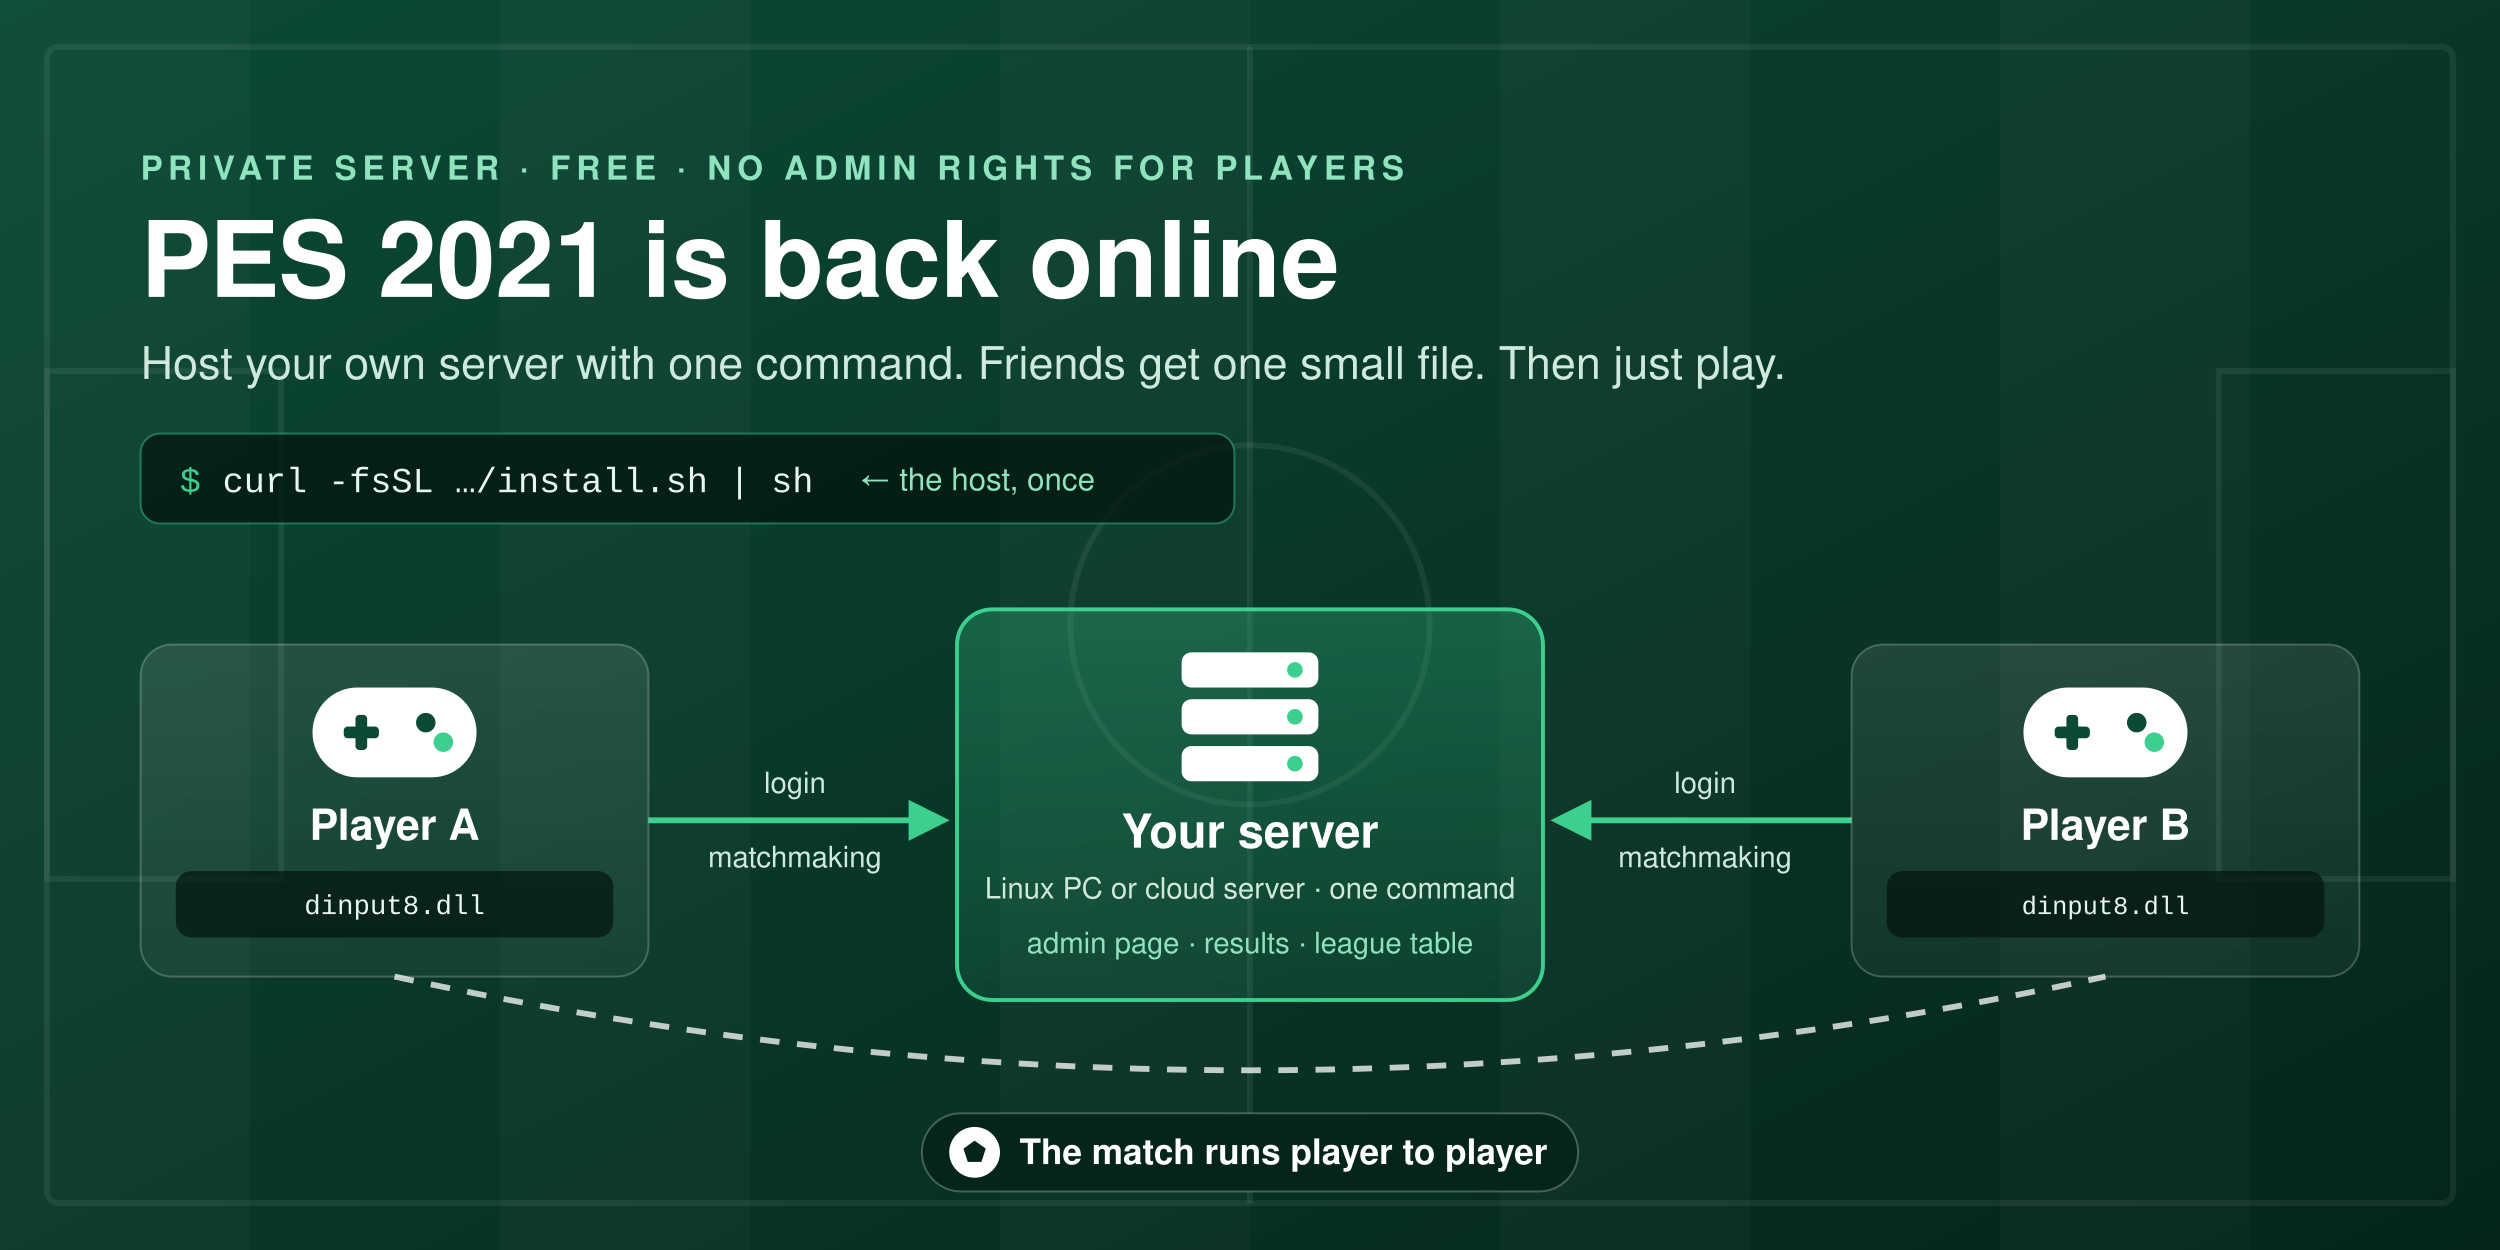
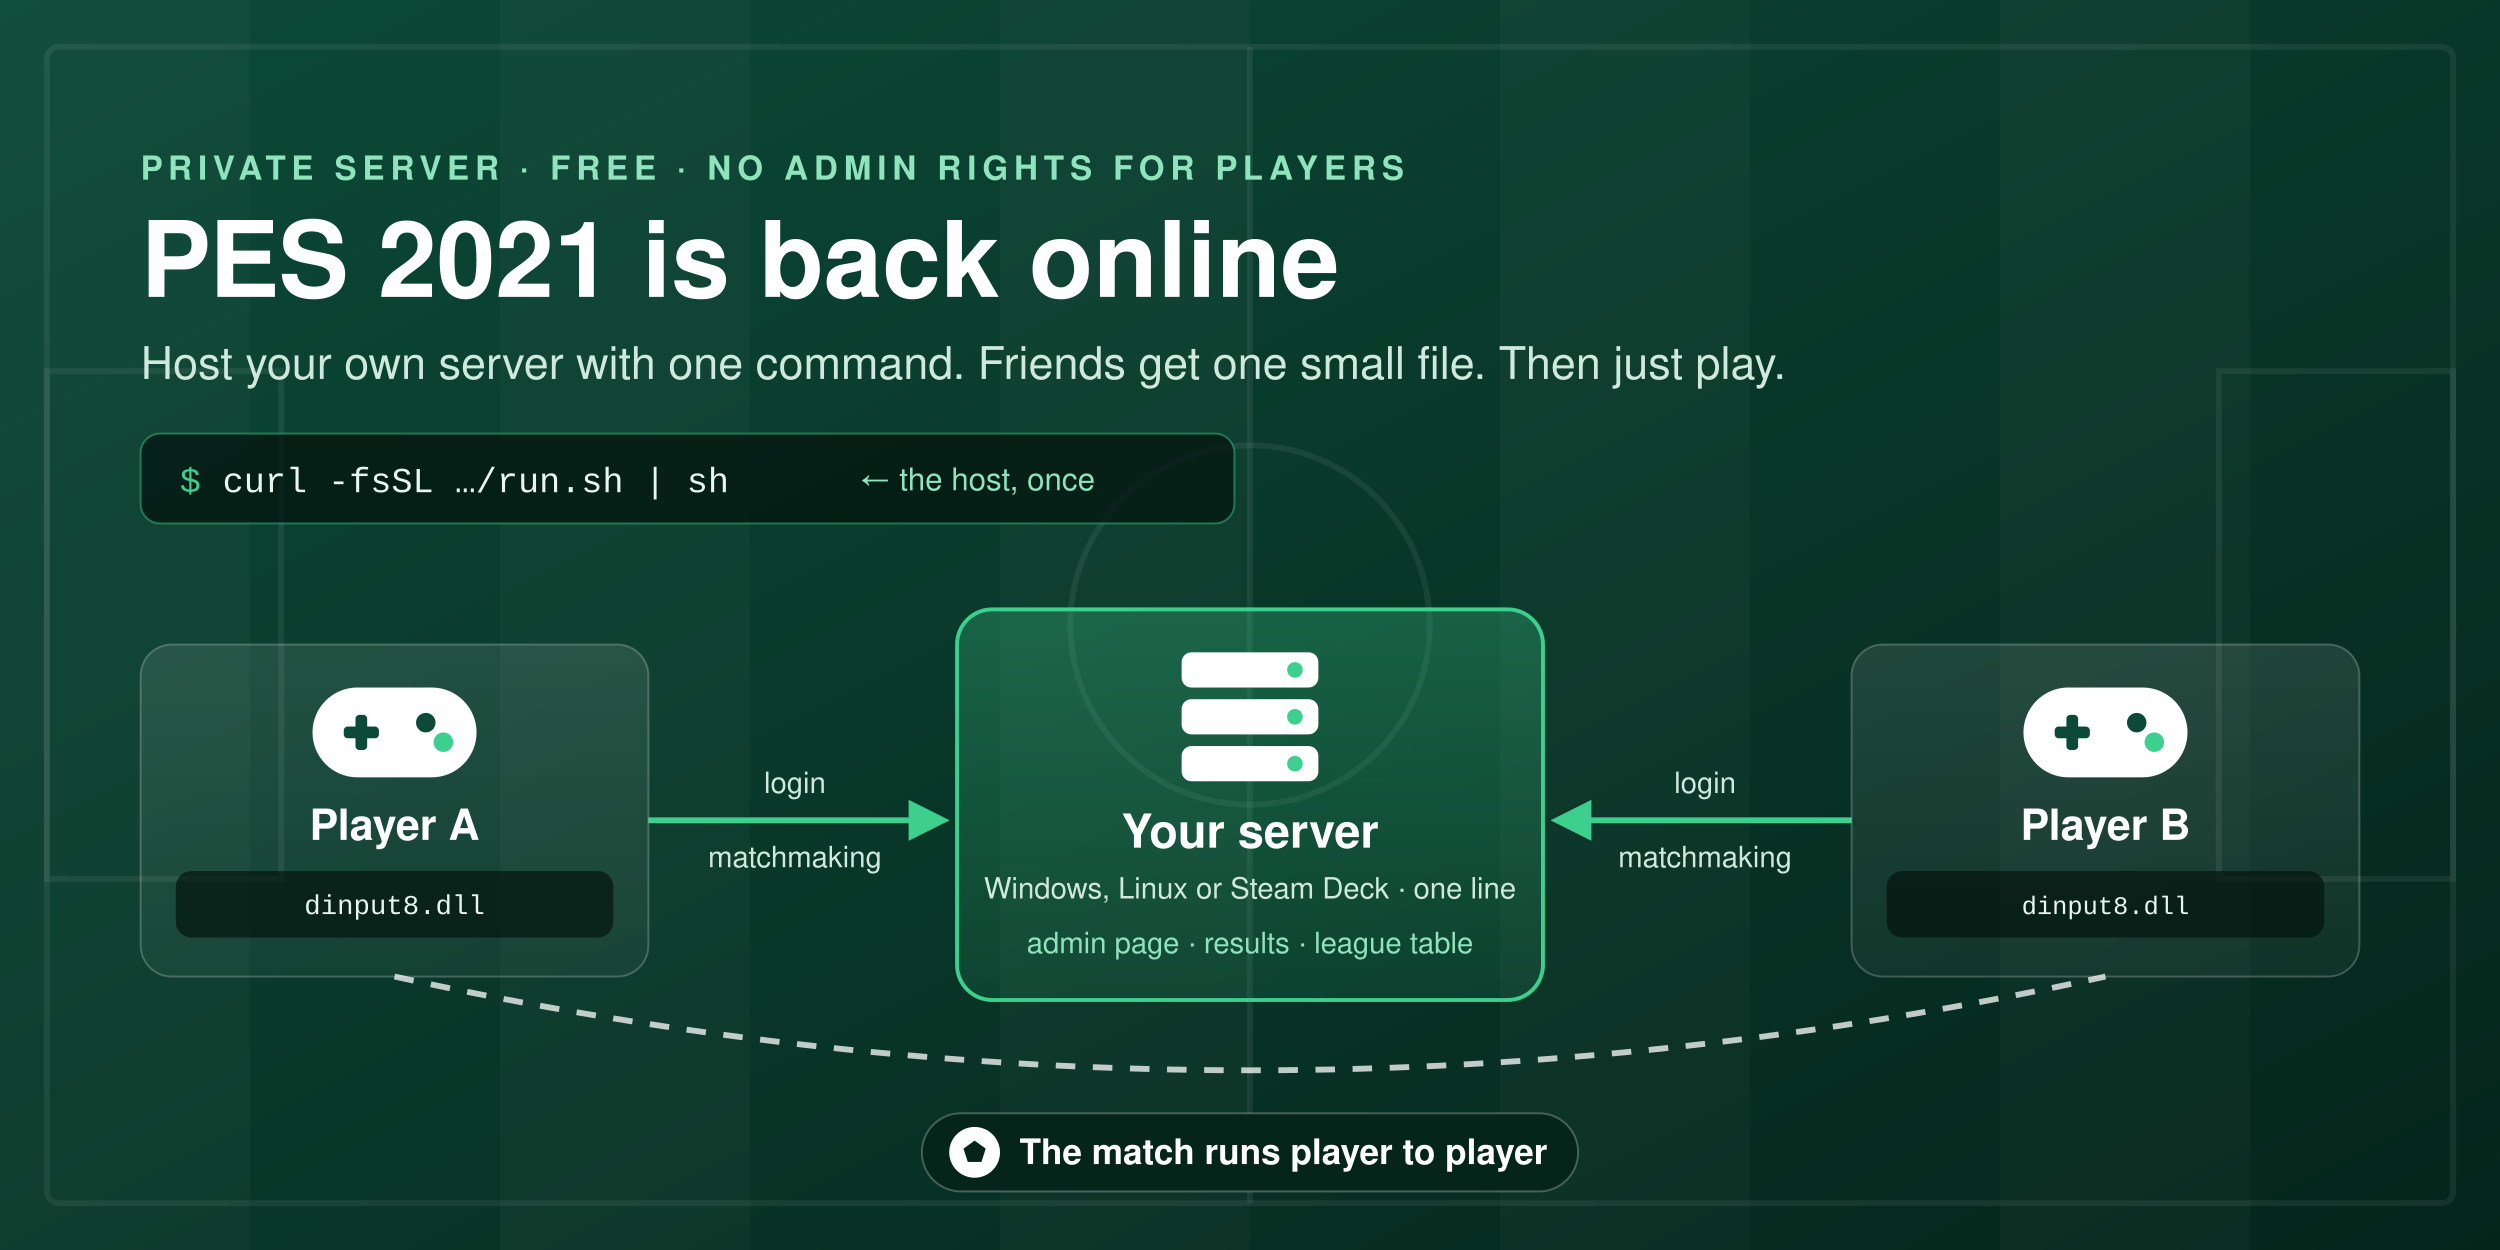
<svg xmlns="http://www.w3.org/2000/svg" viewBox="0 0 1280 640" width="1280" height="640" role="img" aria-label="PES 2021 private server: the host runs one command, friends join with one line, and the match runs player to player">
  <defs>
    <linearGradient id="bg" x1="0" y1="0" x2="1" y2="1">
      <stop offset="0" stop-color="#0c4a37" />
      <stop offset="1" stop-color="#05251b" />
    </linearGradient>
    <linearGradient id="card" x1="0" y1="0" x2="0" y2="1">
      <stop offset="0" stop-color="#ffffff" stop-opacity="0.10" />
      <stop offset="1" stop-color="#ffffff" stop-opacity="0.04" />
    </linearGradient>
    <linearGradient id="srv" x1="0" y1="0" x2="0" y2="1">
      <stop offset="0" stop-color="#3ccf8e" stop-opacity="0.28" />
      <stop offset="1" stop-color="#3ccf8e" stop-opacity="0.10" />
    </linearGradient>
    <marker id="arrow" viewBox="0 0 10 10" refX="8" refY="5" markerWidth="7" markerHeight="7" orient="auto-start-reverse">
      <path d="M0,0 L10,5 L0,10 z" fill="#3ccf8e" />
    </marker>
    <style>
      .sans { font-family: "Segoe UI", "Helvetica Neue", Helvetica, Arial, sans-serif; }
      .mono { font-family: "SFMono-Regular", Consolas, "Liberation Mono", Menlo, monospace; }
    </style>
  </defs>
  <rect width="1280" height="640" fill="url(#bg)" />
  <g fill="#ffffff" opacity="0.025">
    <rect x="0" width="128" height="640" />
    <rect x="256" width="128" height="640" />
    <rect x="512" width="128" height="640" />
    <rect x="768" width="128" height="640" />
    <rect x="1024" width="128" height="640" />
  </g>
  <g fill="none" stroke="#ffffff" stroke-opacity="0.07" stroke-width="3">
    <rect x="24" y="24" width="1232" height="592" rx="6" />
    <line x1="640" y1="24" x2="640" y2="616" />
    <circle cx="640" cy="320" r="92" />
    <rect x="24" y="190" width="120" height="260" />
    <rect x="1136" y="190" width="120" height="260" />
  </g>
  <text x="72" y="92" class="sans" font-size="17" font-weight="700" letter-spacing="3" fill="#8fe3bd">PRIVATE SERVER · FREE · NO ADMIN RIGHTS FOR PLAYERS</text>
  <text x="72" y="152" class="sans" font-size="54" font-weight="800" fill="#ffffff">PES 2021 is back online</text>
  <text x="72" y="194" class="sans" font-size="23" fill="#cfe9dc">Host your own server with one command. Friends get one small file. Then just play.</text>
  <rect x="72" y="222" width="560" height="46" rx="10" fill="#03150f" fill-opacity="0.75" stroke="#3ccf8e" stroke-opacity="0.45" />
  <text x="92" y="252" class="mono" font-size="18" fill="#3ccf8e">$</text>
-   <text x="114" y="252" class="mono" font-size="18" fill="#e8f6ef">curl -fsSL …/install.sh | sh</text>
+   <text x="114" y="252" class="mono" font-size="18" fill="#e8f6ef">curl -fsSL …/run.sh | sh</text>
  <text x="440" y="251" class="sans" font-size="16" fill="#8fe3bd">← the host, once</text>
  <line x1="332" y1="420" x2="482" y2="420" stroke="#3ccf8e" stroke-width="3" marker-end="url(#arrow)" />
  <line x1="948" y1="420" x2="798" y2="420" stroke="#3ccf8e" stroke-width="3" marker-end="url(#arrow)" />
  <text x="407" y="406" class="sans" font-size="15" fill="#cfe9dc" text-anchor="middle">login</text>
  <text x="407" y="444" class="sans" font-size="15" fill="#cfe9dc" text-anchor="middle">matchmaking</text>
  <text x="873" y="406" class="sans" font-size="15" fill="#cfe9dc" text-anchor="middle">login</text>
  <text x="873" y="444" class="sans" font-size="15" fill="#cfe9dc" text-anchor="middle">matchmaking</text>
  <path d="M202,500 Q640,596 1078,500" fill="none" stroke="#ffffff" stroke-opacity="0.75" stroke-width="3" stroke-dasharray="10 9" />
  <g transform="translate(486,590)">
    <rect x="-14" y="-20" width="336" height="40" rx="20" fill="#05251b" stroke="#ffffff" stroke-opacity="0.25" />
    <circle cx="13" cy="0" r="13" fill="#ffffff" />
    <polygon points="13,-6 18.7,-1.9 16.5,4.9 9.5,4.9 7.3,-1.9" fill="#05251b" />
    <text x="36" y="6" class="sans" font-size="18" font-weight="600" fill="#ffffff">The match runs player to player</text>
  </g>
  <g transform="translate(72,330)">
    <rect width="260" height="170" rx="16" fill="url(#card)" stroke="#ffffff" stroke-opacity="0.22" />
    <g transform="translate(88,22)">
      <rect width="84" height="46" rx="23" fill="#ffffff" />
      <rect x="16" y="20" width="18" height="6" rx="2" fill="#0c4a37" />
      <rect x="22" y="14" width="6" height="18" rx="2" fill="#0c4a37" />
      <circle cx="58" cy="18" r="5" fill="#0c4a37" />
      <circle cx="67" cy="28" r="5" fill="#3ccf8e" />
    </g>
    <text x="130" y="100" class="sans" font-size="22" font-weight="700" fill="#ffffff" text-anchor="middle">Player A</text>
    <rect x="18" y="116" width="224" height="34" rx="8" fill="#03150f" fill-opacity="0.7" />
    <text x="130" y="138" class="mono" font-size="14" fill="#e8f6ef" text-anchor="middle">dinput8.dll</text>
  </g>
  <g transform="translate(948,330)">
    <rect width="260" height="170" rx="16" fill="url(#card)" stroke="#ffffff" stroke-opacity="0.22" />
    <g transform="translate(88,22)">
      <rect width="84" height="46" rx="23" fill="#ffffff" />
      <rect x="16" y="20" width="18" height="6" rx="2" fill="#0c4a37" />
      <rect x="22" y="14" width="6" height="18" rx="2" fill="#0c4a37" />
      <circle cx="58" cy="18" r="5" fill="#0c4a37" />
      <circle cx="67" cy="28" r="5" fill="#3ccf8e" />
    </g>
    <text x="130" y="100" class="sans" font-size="22" font-weight="700" fill="#ffffff" text-anchor="middle">Player B</text>
    <rect x="18" y="116" width="224" height="34" rx="8" fill="#03150f" fill-opacity="0.7" />
    <text x="130" y="138" class="mono" font-size="13" fill="#e8f6ef" text-anchor="middle">dinput8.dll</text>
  </g>
  <g transform="translate(490,312)">
    <rect width="300" height="200" rx="18" fill="url(#srv)" stroke="#3ccf8e" stroke-width="2" />
    <g transform="translate(115,22)">
      <rect width="70" height="18" rx="5" fill="#ffffff" />
      <circle cx="58" cy="9" r="4" fill="#3ccf8e" />
      <rect y="24" width="70" height="18" rx="5" fill="#ffffff" />
      <circle cx="58" cy="33" r="4" fill="#3ccf8e" />
      <rect y="48" width="70" height="18" rx="5" fill="#ffffff" />
      <circle cx="58" cy="57" r="4" fill="#3ccf8e" />
    </g>
    <text x="150" y="122" class="sans" font-size="24" font-weight="800" fill="#ffffff" text-anchor="middle">Your server</text>
-     <text x="150" y="148" class="sans" font-size="15" fill="#cfe9dc" text-anchor="middle">Linux PC or cloud server · one command</text>
+     <text x="150" y="148" class="sans" font-size="15" fill="#cfe9dc" text-anchor="middle">Windows, Linux or Steam Deck · one line</text>
    <text x="150" y="176" class="sans" font-size="15" fill="#8fe3bd" text-anchor="middle">admin page · results · league table</text>
  </g>
</svg>
